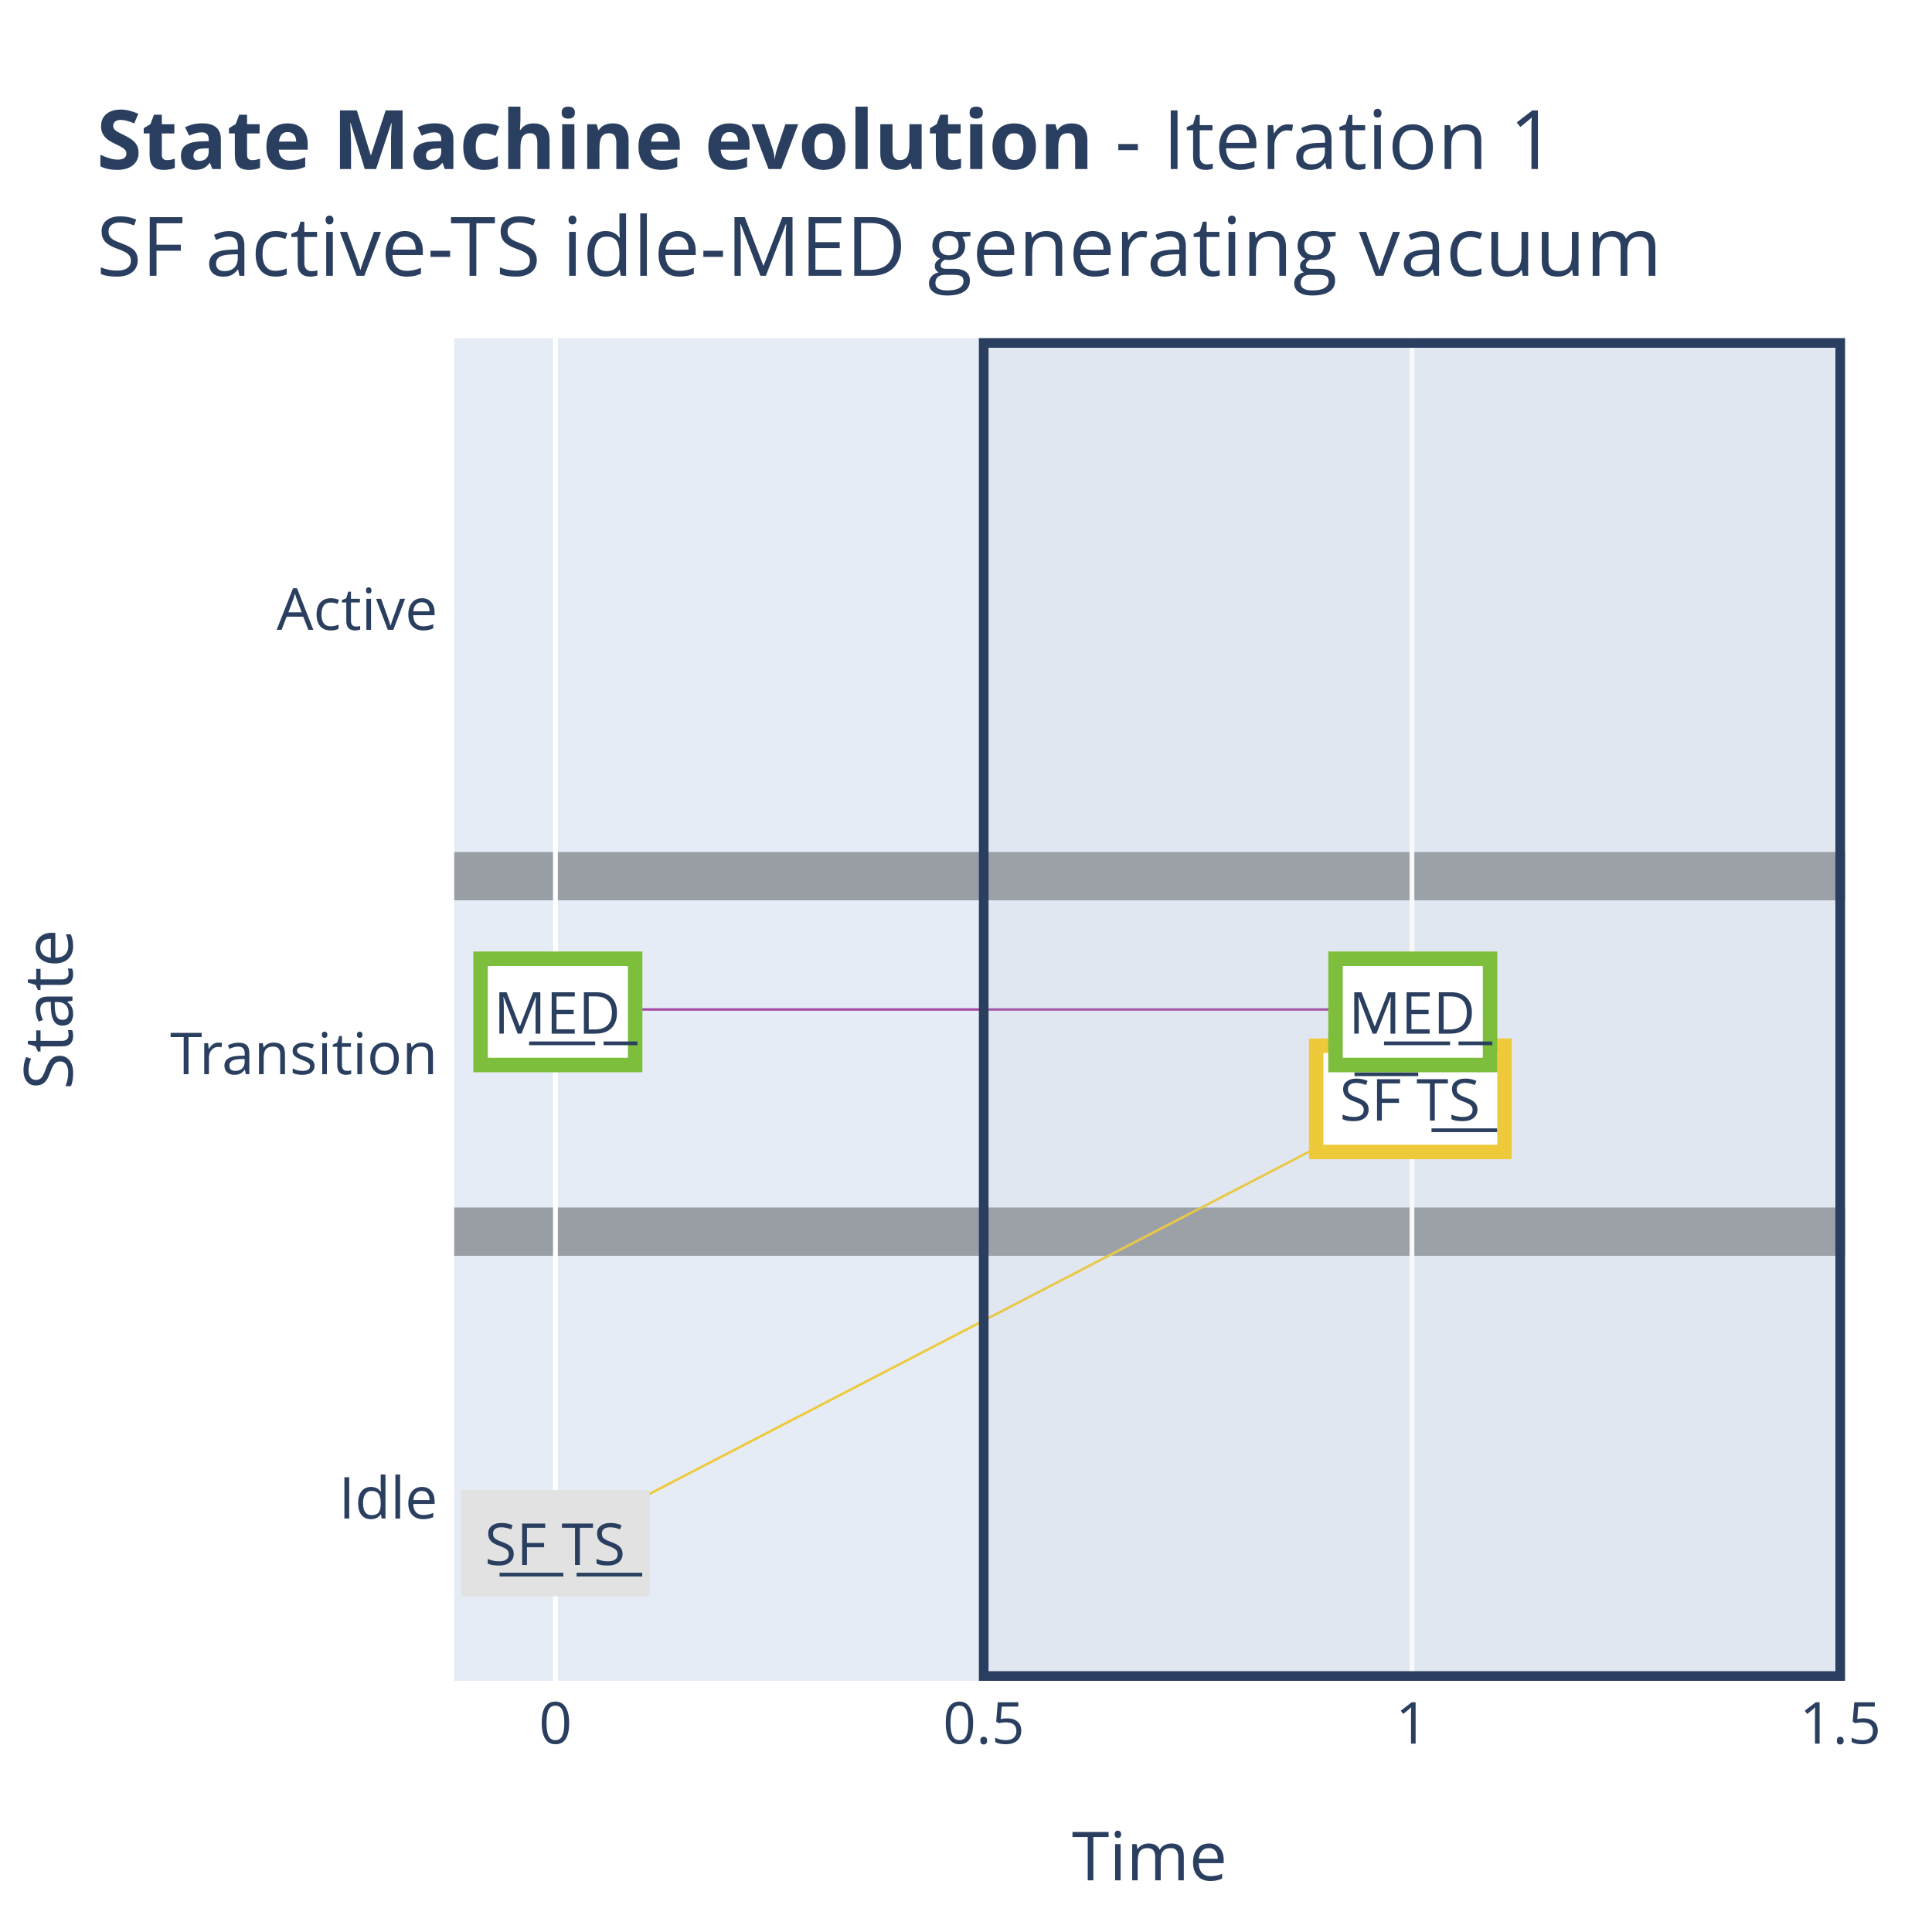
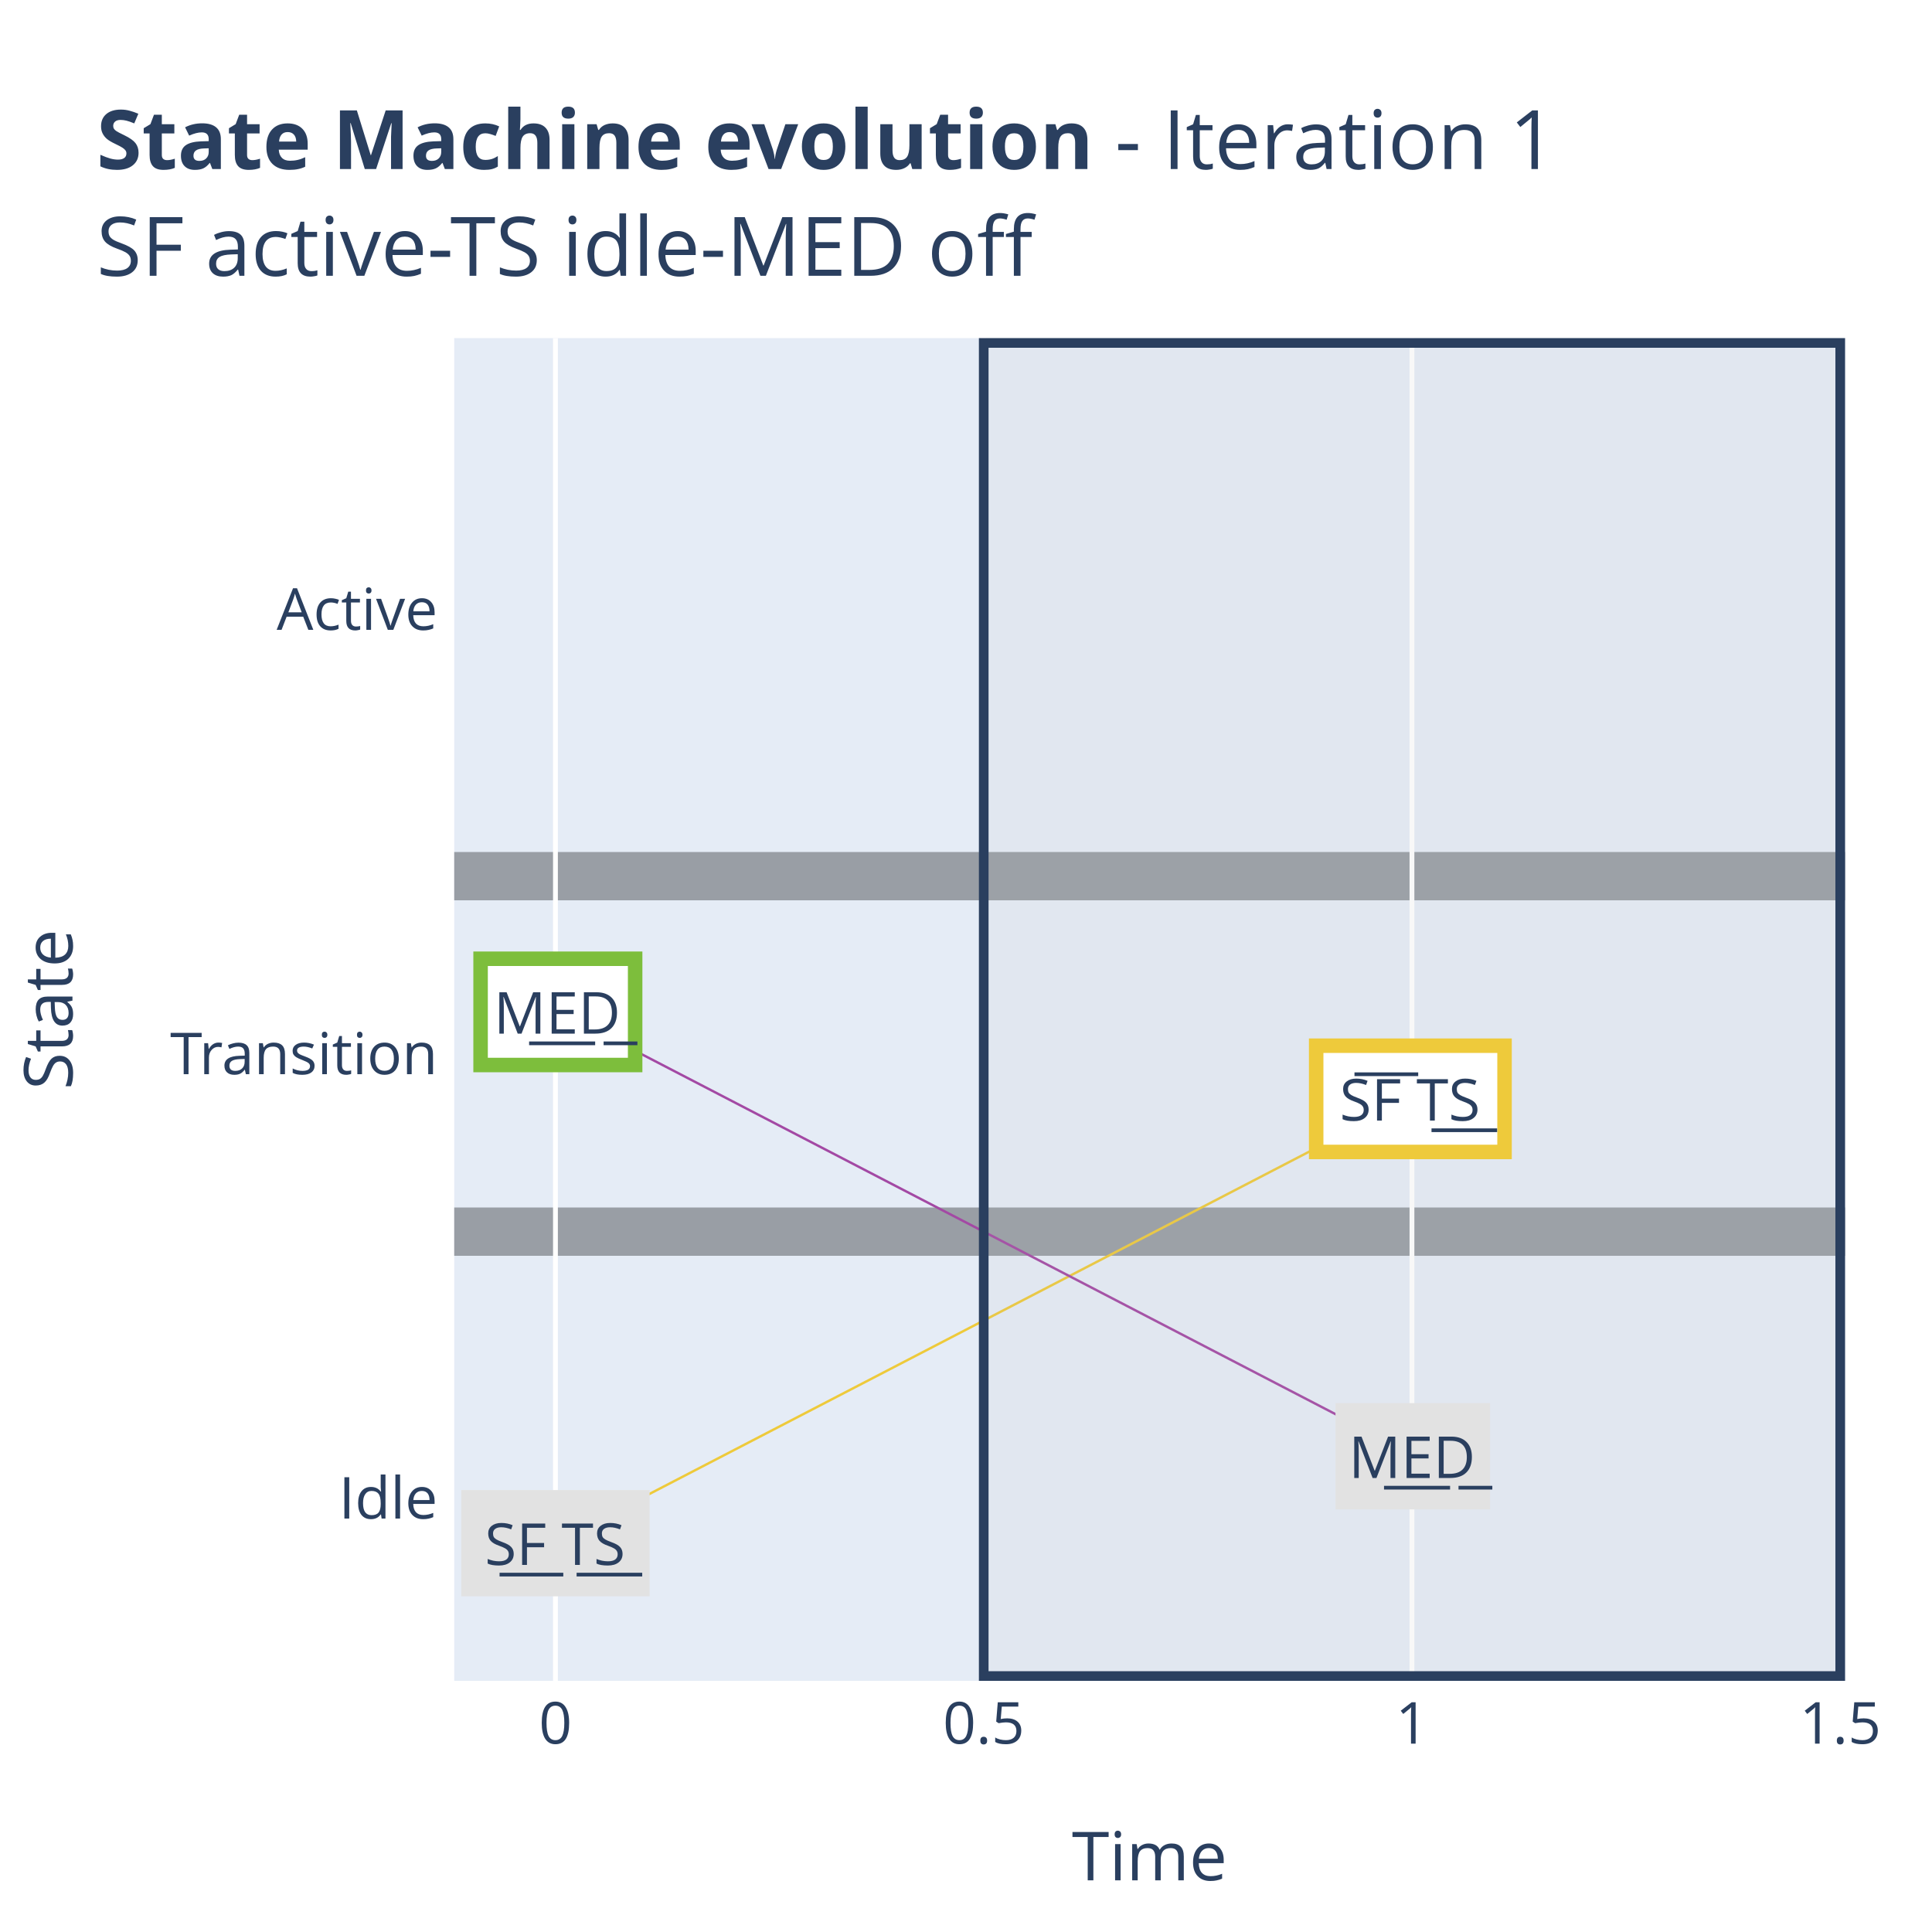
<svg xmlns="http://www.w3.org/2000/svg" class="main-svg" width="800" height="800" style="" viewBox="0 0 400 400">
  <rect x="0" y="0" width="400" height="400" style="fill: rgb(255, 255, 255); fill-opacity: 1;" />
-   <defs id="defs-e8512b">
+   <defs id="defs-89d512">
    <g class="clips">
-       <clipPath id="clipe8512bxyplot" class="plotclip">
+       <clipPath id="clip89d512xyplot" class="plotclip">
        <rect width="288" height="278" />
      </clipPath>
-       <clipPath class="axesclip" id="clipe8512bx">
+       <clipPath class="axesclip" id="clip89d512x">
        <rect x="94" y="0" width="288" height="400" />
      </clipPath>
-       <clipPath class="axesclip" id="clipe8512by">
+       <clipPath class="axesclip" id="clip89d512y">
        <rect x="0" y="70" width="400" height="278" />
      </clipPath>
-       <clipPath class="axesclip" id="clipe8512bxy">
+       <clipPath class="axesclip" id="clip89d512xy">
        <rect x="94" y="70" width="288" height="278" />
      </clipPath>
    </g>
    <g class="gradients" />
    <g class="patterns" />
  </defs>
  <g class="bglayer">
    <rect class="bg" x="94" y="70" width="288" height="278" style="fill: rgb(229, 236, 246); fill-opacity: 1; stroke-width: 0;" />
  </g>
  <g class="layer-below">
    <g class="imagelayer" />
    <g class="shapelayer" />
  </g>
  <g class="cartesianlayer">
    <g class="subplot xy">
      <g class="layer-subplot">
        <g class="shapelayer" />
        <g class="imagelayer" />
      </g>
      <g class="minor-gridlayer">
        <g class="x" />
        <g class="y">
          <path class="ygrid crisp" transform="translate(0,255)" d="M94,0h288" style="stroke: rgb(153, 158, 165); stroke-opacity: 1; stroke-width: 10px;" />
          <path class="ygrid crisp" transform="translate(0,181.4)" d="M94,0h288" style="stroke: rgb(153, 158, 165); stroke-opacity: 1; stroke-width: 10px;" />
        </g>
      </g>
      <g class="gridlayer">
        <g class="x">
          <path class="xgrid crisp" transform="translate(115,0)" d="M0,70v278" style="stroke: rgb(255, 255, 255); stroke-opacity: 1; stroke-width: 1px;" />
          <path class="xgrid crisp" transform="translate(203.67,0)" d="M0,70v278" style="stroke: rgb(255, 255, 255); stroke-opacity: 1; stroke-width: 1px;" />
          <path class="xgrid crisp" transform="translate(292.33,0)" d="M0,70v278" style="stroke: rgb(255, 255, 255); stroke-opacity: 1; stroke-width: 1px;" />
        </g>
        <g class="y" />
      </g>
      <g class="zerolinelayer" />
      <path class="xlines-below" />
      <path class="ylines-below" />
      <g class="overlines-below" />
      <g class="xaxislayer-below" />
      <g class="yaxislayer-below" />
      <g class="overaxes-below" />
-       <g class="plot" transform="translate(94,70)" clip-path="url(#clipe8512bxyplot)">
+       <g class="plot" transform="translate(94,70)" clip-path="url(#clip89d512xyplot)">
        <g class="scatterlayer mlayer">
-           <g class="trace scatter trace68bb5a" style="stroke-miterlimit: 2; opacity: 1;">
+           <g class="trace scatter tracecd2089" style="stroke-miterlimit: 2; opacity: 1;">
            <g class="fills" />
            <g class="errorbars" />
            <g class="lines">
              <path class="js-line" d="M21,249.4L198.33,157.4" style="vector-effect: none; fill: none; stroke: rgb(238, 202, 59); stroke-opacity: 1; stroke-width: 0.5px; opacity: 1;" />
            </g>
            <g class="points">
              <path class="point" transform="translate(21,249.4)" d="M3,0A3,3 0 1,1 0,-3A3,3 0 0,1 3,0Z" style="opacity: 1; stroke-width: 0px; fill: rgb(238, 202, 59); fill-opacity: 1;" />
              <path class="point" transform="translate(198.33,157.4)" d="M3,0A3,3 0 1,1 0,-3A3,3 0 0,1 3,0Z" style="opacity: 1; stroke-width: 0px; fill: rgb(238, 202, 59); fill-opacity: 1;" />
            </g>
            <g class="text" />
          </g>
-           <g class="trace scatter trace892654" style="stroke-miterlimit: 2; opacity: 1;">
+           <g class="trace scatter trace098e8f" style="stroke-miterlimit: 2; opacity: 1;">
            <g class="fills" />
            <g class="errorbars" />
            <g class="lines">
-               <path class="js-line" d="M21,139L198.33,139" style="vector-effect: none; fill: none; stroke: rgb(163, 73, 164); stroke-opacity: 1; stroke-width: 0.5px; opacity: 1;" />
+               <path class="js-line" d="M21,139L198.33,231" style="vector-effect: none; fill: none; stroke: rgb(163, 73, 164); stroke-opacity: 1; stroke-width: 0.5px; opacity: 1;" />
            </g>
            <g class="points" />
            <g class="text" />
          </g>
        </g>
      </g>
      <g class="overplot" />
      <path class="xlines-above crisp" d="M0,0" style="fill: none;" />
      <path class="ylines-above crisp" d="M93.5,70V348" style="fill: none; stroke-width: 1px; stroke: rgb(255, 255, 255); stroke-opacity: 1;" />
      <g class="overlines-above" />
      <g class="xaxislayer-above">
        <g class="xtick">
          <text text-anchor="middle" x="0" y="361" transform="translate(115,0)" style="font-family: 'Open Sans', verdana, arial, sans-serif; font-size: 12px; fill: rgb(42, 63, 95); fill-opacity: 1; white-space: pre; opacity: 1;">0</text>
        </g>
        <g class="xtick">
          <text text-anchor="middle" x="0" y="361" style="font-family: 'Open Sans', verdana, arial, sans-serif; font-size: 12px; fill: rgb(42, 63, 95); fill-opacity: 1; white-space: pre; opacity: 1;" transform="translate(203.67,0)">0.5</text>
        </g>
        <g class="xtick">
          <text text-anchor="middle" x="0" y="361" style="font-family: 'Open Sans', verdana, arial, sans-serif; font-size: 12px; fill: rgb(42, 63, 95); fill-opacity: 1; white-space: pre; opacity: 1;" transform="translate(292.33,0)">1</text>
        </g>
        <g class="xtick">
          <text text-anchor="middle" x="0" y="361" style="font-family: 'Open Sans', verdana, arial, sans-serif; font-size: 12px; fill: rgb(42, 63, 95); fill-opacity: 1; white-space: pre; opacity: 1;" transform="translate(381,0)">1.5</text>
        </g>
      </g>
      <g class="yaxislayer-above">
        <g class="ytick">
          <text text-anchor="end" x="90.6" y="4.2" transform="translate(0,310.2)" style="font-family: 'Open Sans', verdana, arial, sans-serif; font-size: 12px; fill: rgb(42, 63, 95); fill-opacity: 1; white-space: pre; opacity: 1;">Idle</text>
        </g>
        <g class="ytick">
          <text text-anchor="end" x="90.6" y="4.2" style="font-family: 'Open Sans', verdana, arial, sans-serif; font-size: 12px; fill: rgb(42, 63, 95); fill-opacity: 1; white-space: pre; opacity: 1;" transform="translate(0,218.2)">Transition</text>
        </g>
        <g class="ytick">
          <text text-anchor="end" x="90.6" y="4.2" style="font-family: 'Open Sans', verdana, arial, sans-serif; font-size: 12px; fill: rgb(42, 63, 95); fill-opacity: 1; white-space: pre; opacity: 1;" transform="translate(0,126.2)">Active</text>
        </g>
      </g>
      <g class="overaxes-above" />
    </g>
  </g>
  <g class="polarlayer" />
  <g class="smithlayer" />
  <g class="ternarylayer" />
  <g class="geolayer" />
  <g class="funnelarealayer" />
  <g class="pielayer" />
  <g class="iciclelayer" />
  <g class="treemaplayer" />
  <g class="sunburstlayer" />
  <g class="glimages" />
-   <defs id="topdefs-e8512b">
+   <defs id="topdefs-89d512">
    <g class="clips" />
  </defs>
  <g class="layer-above">
    <g class="imagelayer" />
    <g class="shapelayer">
-       <g class="shape-group" data-index="0" clip-path="url(#clipe8512bxy)">
+       <g class="shape-group" data-index="0" clip-path="url(#clip89d512xy)">
        <path data-index="0" fill-rule="evenodd" d="M203.67,347H381V71H203.67Z" style="opacity: 1; stroke: rgb(42, 63, 95); stroke-opacity: 1; fill: rgb(182, 182, 182); fill-opacity: 0.1; stroke-width: 2px;" />
      </g>
    </g>
  </g>
  <g class="infolayer">
    <g class="g-gtitle">
      <text class="gtitle" x="20" y="35" text-anchor="start" dy="0em" style="font-family: 'Open Sans', verdana, arial, sans-serif; font-size: 17px; fill: rgb(42, 63, 95); opacity: 1; font-weight: normal; white-space: pre;">
        <tspan class="line" dy="0em" x="20" y="35">
          <tspan style="font-weight:bold">State Machine evolution</tspan> - Iteration 1</tspan>
-         <tspan class="line" dy="1.3em" x="20" y="35">SF active-TS idle-MED generating vacuum</tspan>
+         <tspan class="line" dy="1.3em" x="20" y="35">SF active-TS idle-MED off</tspan>
        <tspan class="line" dy="2.6em" x="20" y="35" />
      </text>
    </g>
    <g class="g-xtitle">
      <text class="xtitle" x="238" y="389.3" text-anchor="middle" style="font-family: 'Open Sans', verdana, arial, sans-serif; font-size: 14px; fill: rgb(42, 63, 95); opacity: 1; font-weight: normal; white-space: pre;">Time</text>
    </g>
    <g class="g-ytitle" transform="translate(4.924805,0)">
      <text class="ytitle" transform="rotate(-90,10.075,209)" x="10.075" y="209" text-anchor="middle" style="font-family: 'Open Sans', verdana, arial, sans-serif; font-size: 14px; fill: rgb(42, 63, 95); opacity: 1; font-weight: normal; white-space: pre;">State</text>
    </g>
    <g class="annotation" data-index="0" style="opacity: 1;">
      <g class="annotation-text-g" transform="rotate(0,115,319.4)">
        <g class="cursor-pointer" transform="translate(94,307)">
          <rect class="bg" x="1.5" y="1.5" width="39" height="22" style="stroke-width: 3px; stroke: rgb(0, 0, 0); stroke-opacity: 0; fill: rgb(226, 226, 226); fill-opacity: 1;" />
          <text class="annotation-text" text-anchor="middle" x="20.906" y="17" style="font-family: 'Open Sans', verdana, arial, sans-serif; font-size: 12px; fill: rgb(42, 63, 95); fill-opacity: 1; white-space: pre;">S̲F̲ T̲S̲</text>
        </g>
      </g>
    </g>
    <g class="annotation" data-index="1" style="opacity: 1;">
      <g class="annotation-text-g" transform="rotate(0,115,209)">
        <g class="cursor-pointer" transform="translate(98,197)">
          <rect class="bg" x="1.5" y="1.5" width="32" height="22" style="stroke-width: 3px; stroke: rgb(125, 190, 60); stroke-opacity: 1; fill: rgb(255, 255, 255); fill-opacity: 1;" />
          <text class="annotation-text" text-anchor="middle" x="17.344" y="17" style="font-family: 'Open Sans', verdana, arial, sans-serif; font-size: 12px; fill: rgb(42, 63, 95); fill-opacity: 1; white-space: pre;">M̲E̲D̲</text>
        </g>
      </g>
    </g>
    <g class="annotation" data-index="2" style="opacity: 1;">
      <g class="annotation-text-g" transform="rotate(0,292.33,227.4)">
        <g class="cursor-pointer" transform="translate(271,215)">
          <rect class="bg" x="1.5" y="1.5" width="39" height="22" style="stroke-width: 3px; stroke: rgb(238, 202, 59); stroke-opacity: 1; fill: rgb(255, 255, 255); fill-opacity: 1;" />
          <text class="annotation-text" text-anchor="middle" x="20.906" y="17" style="font-family: 'Open Sans', verdana, arial, sans-serif; font-size: 12px; fill: rgb(42, 63, 95); fill-opacity: 1; white-space: pre;">S̅F̅ T̲S̲</text>
        </g>
      </g>
    </g>
    <g class="annotation" data-index="3" style="opacity: 1;">
-       <g class="annotation-text-g" transform="rotate(0,292.33,209)">
-         <g class="cursor-pointer" transform="translate(275,197)">
-           <rect class="bg" x="1.5" y="1.5" width="32" height="22" style="stroke-width: 3px; stroke: rgb(125, 190, 60); stroke-opacity: 1; fill: rgb(255, 255, 255); fill-opacity: 1;" />
+       <g class="annotation-text-g" transform="rotate(0,292.33,301)">
+         <g class="cursor-pointer" transform="translate(275,289)">
+           <rect class="bg" x="1.5" y="1.5" width="32" height="22" style="stroke-width: 3px; stroke: rgb(0, 0, 0); stroke-opacity: 0; fill: rgb(226, 226, 226); fill-opacity: 1;" />
          <text class="annotation-text" text-anchor="middle" x="17.344" y="17" style="font-family: 'Open Sans', verdana, arial, sans-serif; font-size: 12px; fill: rgb(42, 63, 95); fill-opacity: 1; white-space: pre;">M̲E̲D̲</text>
        </g>
      </g>
    </g>
  </g>
</svg>
